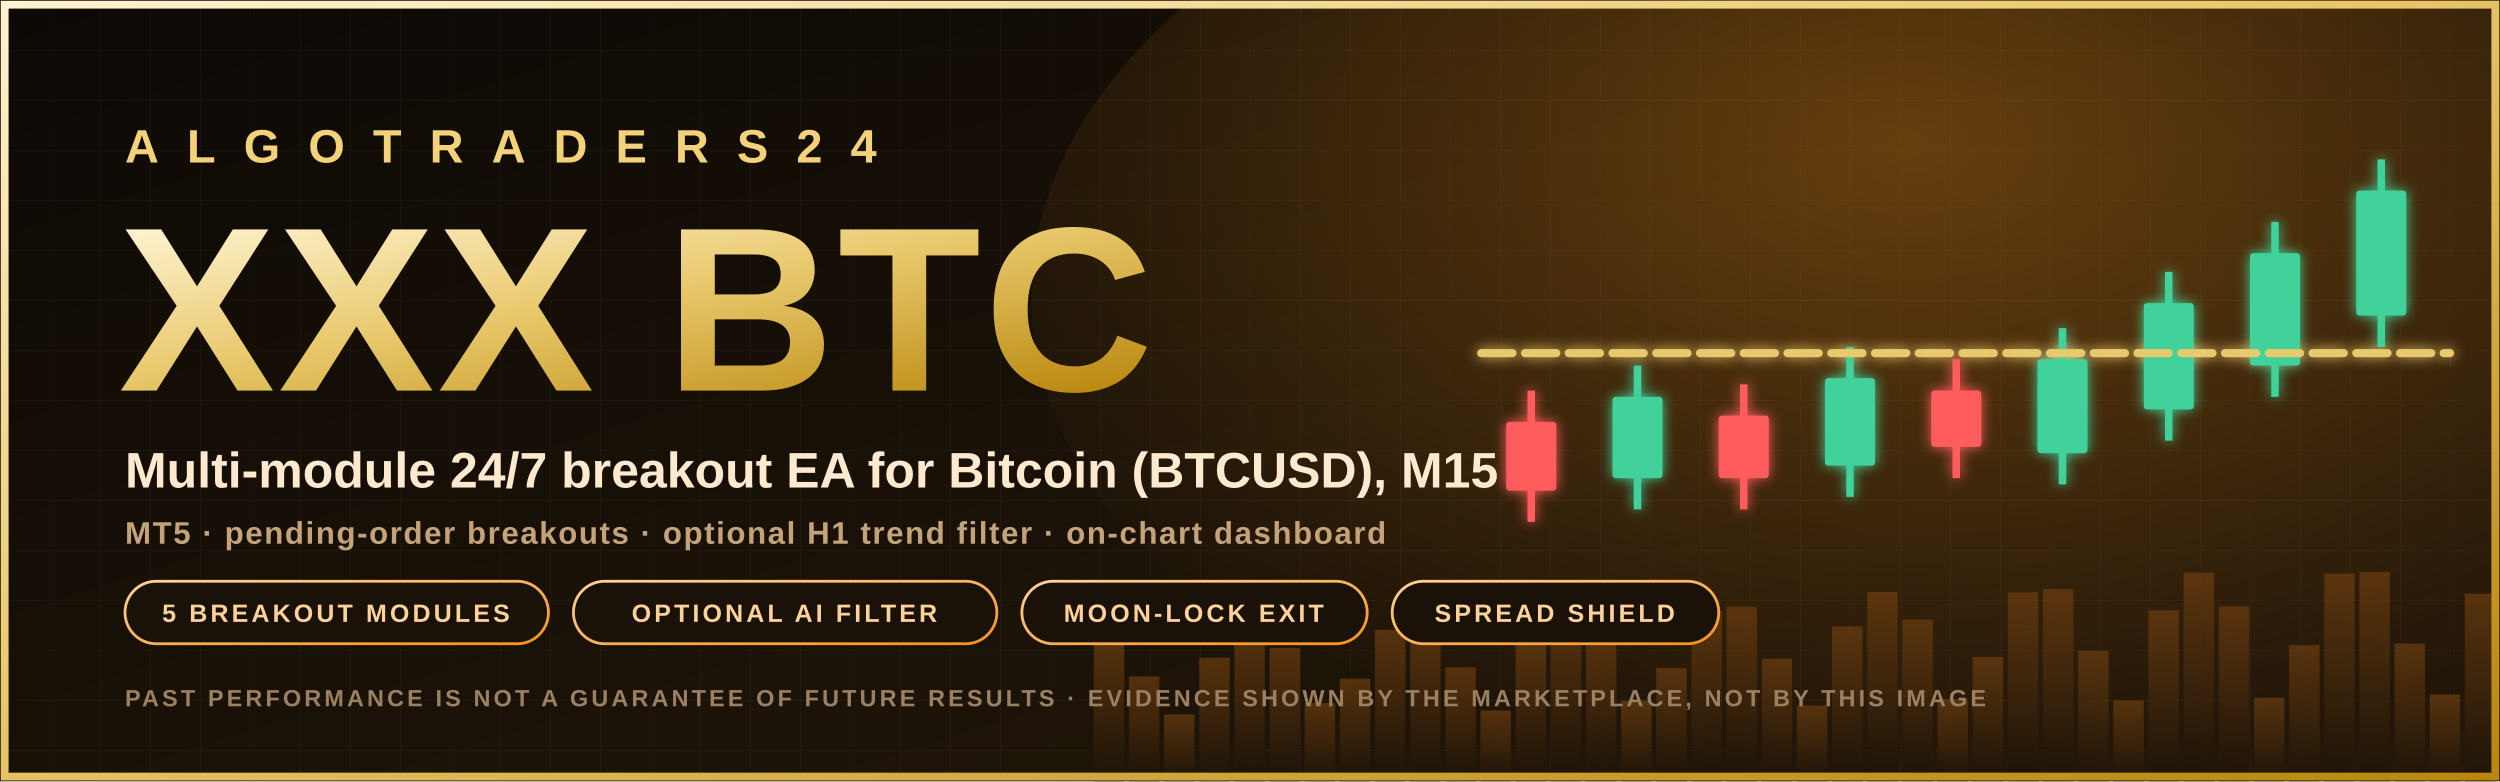
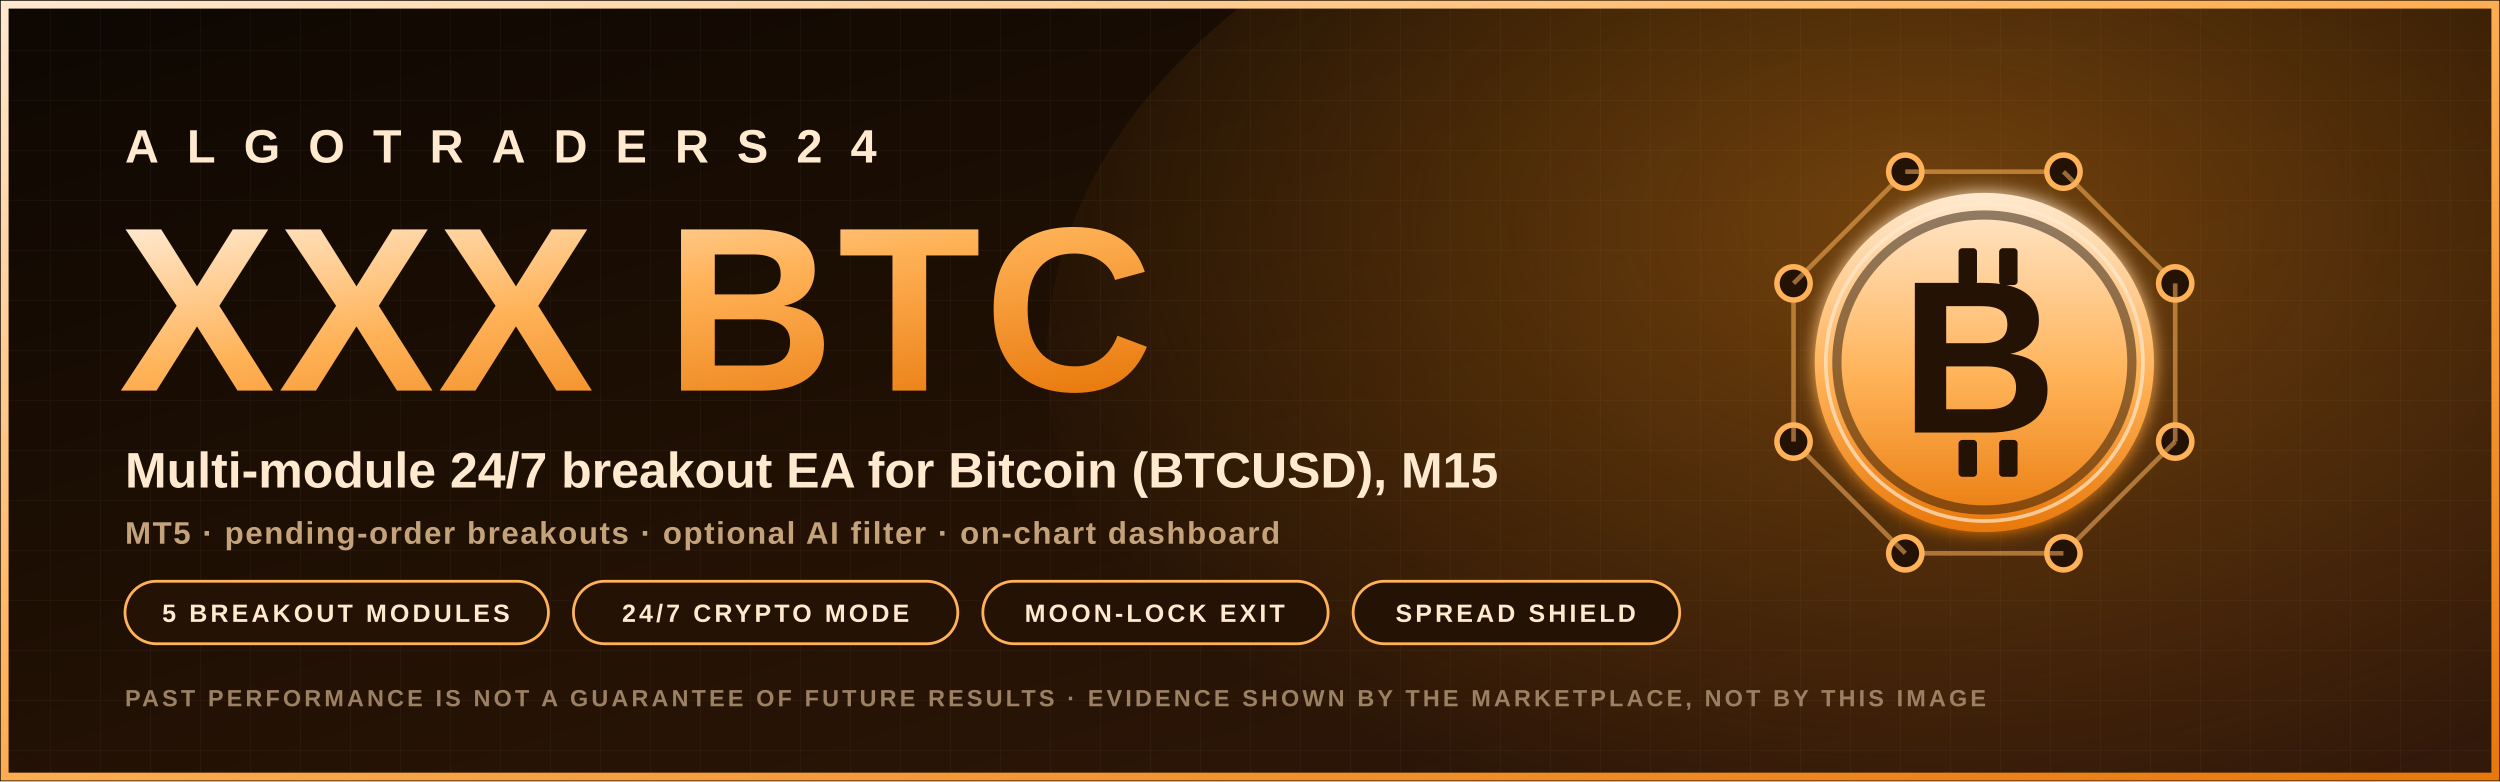
<svg xmlns="http://www.w3.org/2000/svg" viewBox="0 0 1600 500">
  <defs>
    <linearGradient id="bg" x1="0%" y1="0%" x2="100%" y2="100%">
-       <stop offset="0%" stop-color="#0d0905" />
-       <stop offset="55%" stop-color="#1a1208" />
-       <stop offset="100%" stop-color="#241709" />
+       <stop offset="0%" stop-color="#0d0702" />
+       <stop offset="55%" stop-color="#241204" />
+       <stop offset="100%" stop-color="#33190a" />
    </linearGradient>
-     <linearGradient id="gold" x1="0%" y1="0%" x2="100%" y2="100%">
-       <stop offset="0%" stop-color="#fff3d1" />
-       <stop offset="45%" stop-color="#e9c96d" />
-       <stop offset="100%" stop-color="#b8860b" />
+     <linearGradient id="brand" x1="0%" y1="0%" x2="100%" y2="100%">
+       <stop offset="0%" stop-color="#ffe9cf" />
+       <stop offset="45%" stop-color="#ffb257" />
+       <stop offset="100%" stop-color="#e8780a" />
    </linearGradient>
-     <linearGradient id="blue" x1="0%" y1="0%" x2="100%" y2="100%">
-       <stop offset="0%" stop-color="#ffd29a" />
-       <stop offset="100%" stop-color="#f7931a" />
+     <linearGradient id="face" x1="0%" y1="0%" x2="0%" y2="100%">
+       <stop offset="0%" stop-color="#ffe9cf" />
+       <stop offset="55%" stop-color="#ffb257" />
+       <stop offset="100%" stop-color="#e8780a" />
    </linearGradient>
-     <linearGradient id="sky" x1="0%" y1="0%" x2="0%" y2="100%">
-       <stop offset="0%" stop-color="#6b3d0f" stop-opacity="0.9" />
-       <stop offset="100%" stop-color="#1a1208" stop-opacity="0.95" />
+     <linearGradient id="side" x1="0%" y1="0%" x2="100%" y2="0%">
+       <stop offset="0%" stop-color="#e8780a" />
+       <stop offset="100%" stop-color="#ffb257" stop-opacity="0.6" />
    </linearGradient>
-     <radialGradient id="halo" cx="50%" cy="35%" r="60%">
-       <stop offset="0%" stop-color="#f7931a" stop-opacity="0.35" />
+     <radialGradient id="halo" cx="50%" cy="38%" r="55%">
+       <stop offset="0%" stop-color="#f7931a" stop-opacity="0.38" />
      <stop offset="100%" stop-color="#f7931a" stop-opacity="0" />
    </radialGradient>
    <pattern id="grid" width="32" height="32" patternUnits="userSpaceOnUse">
      <path d="M32 0H0V32" fill="none" stroke="#ffffff" stroke-opacity="0.04" stroke-width="1" />
    </pattern>
    <filter id="glow" x="-40%" y="-40%" width="180%" height="180%">
-       <feGaussianBlur stdDeviation="4" result="b" />
+       <feGaussianBlur stdDeviation="5" result="b" />
      <feMerge>
        <feMergeNode in="b" />
        <feMergeNode in="SourceGraphic" />
      </feMerge>
    </filter>
  </defs>
-   <clipPath id="clipb">
-     <rect x="0" y="0" width="1600" height="500" />
-   </clipPath>
  <rect width="1600" height="500" fill="url(#bg)" />
-   <g clip-path="url(#clipb)">
-     <rect width="1600" height="500" fill="url(#grid)" />
-     <ellipse cx="1220" cy="190" rx="560" ry="330" fill="url(#halo)" />
-     <rect x="700.0" y="411.3" width="19.5" height="88.7" fill="url(#sky)" fill-opacity="0.8" />
-     <rect x="722.5" y="433.0" width="19.5" height="67.0" fill="url(#sky)" fill-opacity="0.8" />
-     <rect x="745.0" y="457.3" width="19.5" height="42.7" fill="url(#sky)" fill-opacity="0.8" />
-     <rect x="767.5" y="420.9" width="19.5" height="79.1" fill="url(#sky)" fill-opacity="0.8" />
-     <rect x="790.0" y="403.6" width="19.5" height="96.4" fill="url(#sky)" fill-opacity="0.8" />
-     <rect x="812.5" y="414.6" width="19.5" height="85.4" fill="url(#sky)" fill-opacity="0.8" />
-     <rect x="835.0" y="449.9" width="19.5" height="50.1" fill="url(#sky)" fill-opacity="0.8" />
-     <rect x="857.5" y="434.4" width="19.5" height="65.6" fill="url(#sky)" fill-opacity="0.8" />
-     <rect x="880.0" y="403.1" width="19.5" height="96.9" fill="url(#sky)" fill-opacity="0.8" />
-     <rect x="902.5" y="399.7" width="19.5" height="100.3" fill="url(#sky)" fill-opacity="0.8" />
-     <rect x="925.0" y="427.1" width="19.5" height="72.9" fill="url(#sky)" fill-opacity="0.8" />
-     <rect x="947.5" y="454.7" width="19.5" height="45.3" fill="url(#sky)" fill-opacity="0.8" />
-     <rect x="970.0" y="411.1" width="19.5" height="88.9" fill="url(#sky)" fill-opacity="0.8" />
-     <rect x="992.5" y="391.2" width="19.5" height="108.8" fill="url(#sky)" fill-opacity="0.8" />
-     <rect x="1015.0" y="405.5" width="19.5" height="94.5" fill="url(#sky)" fill-opacity="0.8" />
-     <rect x="1037.5" y="448.4" width="19.5" height="51.6" fill="url(#sky)" fill-opacity="0.8" />
-     <rect x="1060.0" y="427.6" width="19.5" height="72.4" fill="url(#sky)" fill-opacity="0.8" />
-     <rect x="1082.5" y="391.2" width="19.5" height="108.8" fill="url(#sky)" fill-opacity="0.8" />
-     <rect x="1105.0" y="388.3" width="19.5" height="111.7" fill="url(#sky)" fill-opacity="0.8" />
-     <rect x="1127.5" y="421.6" width="19.5" height="78.4" fill="url(#sky)" fill-opacity="0.8" />
-     <rect x="1150.0" y="451.6" width="19.5" height="48.4" fill="url(#sky)" fill-opacity="0.8" />
-     <rect x="1172.5" y="401.0" width="19.5" height="99.0" fill="url(#sky)" fill-opacity="0.8" />
-     <rect x="1195.0" y="378.8" width="19.5" height="121.2" fill="url(#sky)" fill-opacity="0.8" />
-     <rect x="1217.5" y="396.6" width="19.5" height="103.4" fill="url(#sky)" fill-opacity="0.8" />
-     <rect x="1240.0" y="447.3" width="19.5" height="52.7" fill="url(#sky)" fill-opacity="0.8" />
-     <rect x="1262.5" y="420.5" width="19.5" height="79.5" fill="url(#sky)" fill-opacity="0.8" />
-     <rect x="1285.0" y="379.1" width="19.5" height="120.9" fill="url(#sky)" fill-opacity="0.8" />
-     <rect x="1307.5" y="377.1" width="19.5" height="122.9" fill="url(#sky)" fill-opacity="0.8" />
-     <rect x="1330.0" y="416.5" width="19.5" height="83.5" fill="url(#sky)" fill-opacity="0.8" />
-     <rect x="1352.5" y="448.2" width="19.5" height="51.8" fill="url(#sky)" fill-opacity="0.8" />
-     <rect x="1375.0" y="390.6" width="19.5" height="109.4" fill="url(#sky)" fill-opacity="0.8" />
-     <rect x="1397.5" y="366.4" width="19.5" height="133.6" fill="url(#sky)" fill-opacity="0.8" />
-     <rect x="1420.0" y="388.1" width="19.5" height="111.9" fill="url(#sky)" fill-opacity="0.8" />
-     <rect x="1442.5" y="446.6" width="19.5" height="53.4" fill="url(#sky)" fill-opacity="0.8" />
-     <rect x="1465.0" y="412.9" width="19.5" height="87.1" fill="url(#sky)" fill-opacity="0.8" />
-     <rect x="1487.5" y="367.0" width="19.5" height="133.0" fill="url(#sky)" fill-opacity="0.8" />
-     <rect x="1510.0" y="366.0" width="19.5" height="134.0" fill="url(#sky)" fill-opacity="0.8" />
-     <rect x="1532.5" y="411.8" width="19.5" height="88.2" fill="url(#sky)" fill-opacity="0.8" />
-     <rect x="1555.0" y="444.4" width="19.5" height="55.6" fill="url(#sky)" fill-opacity="0.8" />
-     <rect x="1577.5" y="380.0" width="19.5" height="120.0" fill="url(#sky)" fill-opacity="0.8" />
+   <rect width="1600" height="500" fill="url(#grid)" />
+   <ellipse cx="1230" cy="230" rx="560" ry="360" fill="url(#halo)" />
+   <rect x="3" y="3" width="1594" height="494" fill="none" stroke="url(#brand)" stroke-width="5" />
+   <g transform="translate(1270 232) scale(1.18)">
+     <circle cx="103.5" cy="42.9" r="9" fill="#241204" stroke="#ffb257" stroke-width="3" />
+     <line x1="103.5" y1="42.9" x2="42.9" y2="103.5" stroke="#ffb257" stroke-width="2.5" stroke-opacity="0.55" />
+     <circle cx="42.9" cy="103.5" r="9" fill="#241204" stroke="#ffb257" stroke-width="3" />
+     <line x1="42.9" y1="103.5" x2="-42.9" y2="103.5" stroke="#ffb257" stroke-width="2.5" stroke-opacity="0.55" />
+     <circle cx="-42.9" cy="103.5" r="9" fill="#241204" stroke="#ffb257" stroke-width="3" />
+     <line x1="-42.9" y1="103.5" x2="-103.5" y2="42.9" stroke="#ffb257" stroke-width="2.5" stroke-opacity="0.55" />
+     <circle cx="-103.5" cy="42.9" r="9" fill="#241204" stroke="#ffb257" stroke-width="3" />
+     <line x1="-103.5" y1="42.9" x2="-103.5" y2="-42.9" stroke="#ffb257" stroke-width="2.5" stroke-opacity="0.55" />
+     <circle cx="-103.5" cy="-42.9" r="9" fill="#241204" stroke="#ffb257" stroke-width="3" />
+     <line x1="-103.5" y1="-42.9" x2="-42.9" y2="-103.5" stroke="#ffb257" stroke-width="2.5" stroke-opacity="0.55" />
+     <circle cx="-42.9" cy="-103.5" r="9" fill="#241204" stroke="#ffb257" stroke-width="3" />
+     <line x1="-42.9" y1="-103.5" x2="42.9" y2="-103.5" stroke="#ffb257" stroke-width="2.5" stroke-opacity="0.55" />
+     <circle cx="42.9" cy="-103.5" r="9" fill="#241204" stroke="#ffb257" stroke-width="3" />
+     <line x1="42.9" y1="-103.5" x2="103.5" y2="-42.9" stroke="#ffb257" stroke-width="2.5" stroke-opacity="0.55" />
+     <circle cx="103.5" cy="-42.9" r="9" fill="#241204" stroke="#ffb257" stroke-width="3" />
+     <line x1="103.5" y1="-42.9" x2="103.5" y2="42.9" stroke="#ffb257" stroke-width="2.5" stroke-opacity="0.55" />
+     <circle cx="0" cy="0" r="92" fill="url(#face)" filter="url(#glow)" />
+     <circle cx="0" cy="0" r="80" fill="none" stroke="#241204" stroke-width="5" opacity="0.5" />
+     <circle cx="0" cy="0" r="86" fill="none" stroke="#ffe9cf" stroke-width="2" opacity="0.7" />
+     <g fill="#241204">
+       <rect x="-14" y="-62" width="10" height="20" rx="2" />
+       <rect x="8" y="-62" width="10" height="20" rx="2" />
+       <rect x="-14" y="42" width="10" height="20" rx="2" />
+       <rect x="8" y="42" width="10" height="20" rx="2" />
+     </g>
+     <text x="-3" y="38" text-anchor="middle" font-family="Arial Black, Arial, Helvetica, sans-serif" font-size="118" font-weight="900" fill="#241204">B</text>
  </g>
-   <rect x="3" y="3" width="1594" height="494" fill="none" stroke="url(#gold)" stroke-width="5" />
-   <g filter="url(#glow)">
-     <line x1="980.0" y1="250.0" x2="980.0" y2="334.0" stroke="#ff5d5d" stroke-width="4.8" />
-     <rect x="964.0" y="270.0" width="32.0" height="44.0" rx="2" fill="#ff5d5d" />
-     <line x1="1048.0" y1="234.0" x2="1048.0" y2="326.0" stroke="#3fd29a" stroke-width="4.8" />
-     <rect x="1032.0" y="254.0" width="32.0" height="52.0" rx="2" fill="#3fd29a" />
-     <line x1="1116.0" y1="246.0" x2="1116.0" y2="326.0" stroke="#ff5d5d" stroke-width="4.8" />
-     <rect x="1100.0" y="266.0" width="32.0" height="40.0" rx="2" fill="#ff5d5d" />
-     <line x1="1184.0" y1="222.0" x2="1184.0" y2="318.0" stroke="#3fd29a" stroke-width="4.8" />
-     <rect x="1168.0" y="242.0" width="32.0" height="56.0" rx="2" fill="#3fd29a" />
-     <line x1="1252.0" y1="230.0" x2="1252.0" y2="306.0" stroke="#ff5d5d" stroke-width="4.8" />
-     <rect x="1236.0" y="250.0" width="32.0" height="36.0" rx="2" fill="#ff5d5d" />
-     <line x1="1320.0" y1="210.0" x2="1320.0" y2="310.0" stroke="#3fd29a" stroke-width="4.8" />
-     <rect x="1304.0" y="230.0" width="32.0" height="60.0" rx="2" fill="#3fd29a" />
-     <line x1="1388.0" y1="174.0" x2="1388.0" y2="282.0" stroke="#3fd29a" stroke-width="4.8" />
-     <rect x="1372.0" y="194.0" width="32.0" height="68.0" rx="2" fill="#3fd29a" />
-     <line x1="1456.0" y1="142.0" x2="1456.0" y2="254.0" stroke="#3fd29a" stroke-width="4.8" />
-     <rect x="1440.0" y="162.0" width="32.0" height="72.0" rx="2" fill="#3fd29a" />
-     <line x1="1524.0" y1="102.0" x2="1524.0" y2="222.0" stroke="#3fd29a" stroke-width="4.8" />
-     <rect x="1508.0" y="122.0" width="32.0" height="80.0" rx="2" fill="#3fd29a" />
-     <line x1="948.0" y1="226.0" x2="1568.0" y2="226.0" stroke="#e9c96d" stroke-width="5.2" stroke-dasharray="20 8" stroke-linecap="round" />
-   </g>
-   <text x="80" y="104" font-family="Arial, Helvetica, sans-serif" font-size="30" font-weight="800" letter-spacing="18" fill="#f3d27a">ALGOTRADERS24</text>
-   <text x="76" y="250" font-family="Arial, Helvetica, sans-serif" font-size="150" font-weight="900" fill="url(#gold)" letter-spacing="2">XXX BTC</text>
+   <text x="80" y="104" font-family="Arial, Helvetica, sans-serif" font-size="30" font-weight="800" letter-spacing="18" fill="#ffe9cf">ALGOTRADERS24</text>
+   <text x="76" y="250" font-family="Arial, Helvetica, sans-serif" font-size="150" font-weight="900" fill="url(#brand)" letter-spacing="2">XXX BTC</text>
  <text x="80" y="312" font-family="Arial, Helvetica, sans-serif" font-size="32" font-weight="700" fill="#ffe9cf">Multi-module 24/7 breakout EA for Bitcoin (BTCUSD), M15</text>
-   <text x="80" y="348" font-family="Arial, Helvetica, sans-serif" font-size="20" font-weight="600" letter-spacing="1" fill="#c4a27a">MT5  ·  pending-order breakouts  ·  optional H1 trend filter  ·  on-chart dashboard</text>
-   <rect x="80" y="372" width="271" height="40" rx="20" fill="#1a1208" stroke="url(#blue)" stroke-width="1.8" />
-   <text x="215" y="398" text-anchor="middle" font-family="Arial, Helvetica, sans-serif" font-size="16" font-weight="800" letter-spacing="2" fill="#ffd29a">5 BREAKOUT MODULES</text>
-   <rect x="367" y="372" width="271" height="40" rx="20" fill="#1a1208" stroke="url(#blue)" stroke-width="1.8" />
-   <text x="502" y="398" text-anchor="middle" font-family="Arial, Helvetica, sans-serif" font-size="16" font-weight="800" letter-spacing="2" fill="#ffd29a">OPTIONAL AI FILTER</text>
-   <rect x="654" y="372" width="221" height="40" rx="20" fill="#1a1208" stroke="url(#blue)" stroke-width="1.8" />
-   <text x="764" y="398" text-anchor="middle" font-family="Arial, Helvetica, sans-serif" font-size="16" font-weight="800" letter-spacing="2" fill="#ffd29a">MOON-LOCK EXIT</text>
-   <rect x="891" y="372" width="209" height="40" rx="20" fill="#1a1208" stroke="url(#blue)" stroke-width="1.8" />
-   <text x="995" y="398" text-anchor="middle" font-family="Arial, Helvetica, sans-serif" font-size="16" font-weight="800" letter-spacing="2" fill="#ffd29a">SPREAD SHIELD</text>
+   <text x="80" y="348" font-family="Arial, Helvetica, sans-serif" font-size="20" font-weight="600" letter-spacing="1" fill="#c4a27a">MT5  ·  pending-order breakouts  ·  optional AI filter  ·  on-chart dashboard</text>
+   <rect x="80" y="372" width="271" height="40" rx="20" fill="#241204" stroke="#ffb257" stroke-width="1.8" />
+   <text x="215" y="398" text-anchor="middle" font-family="Arial, Helvetica, sans-serif" font-size="16" font-weight="800" letter-spacing="2" fill="#ffe9cf">5 BREAKOUT MODULES</text>
+   <rect x="367" y="372" width="246" height="40" rx="20" fill="#241204" stroke="#ffb257" stroke-width="1.8" />
+   <text x="490" y="398" text-anchor="middle" font-family="Arial, Helvetica, sans-serif" font-size="16" font-weight="800" letter-spacing="2" fill="#ffe9cf">24/7 CRYPTO MODE</text>
+   <rect x="629" y="372" width="221" height="40" rx="20" fill="#241204" stroke="#ffb257" stroke-width="1.8" />
+   <text x="739" y="398" text-anchor="middle" font-family="Arial, Helvetica, sans-serif" font-size="16" font-weight="800" letter-spacing="2" fill="#ffe9cf">MOON-LOCK EXIT</text>
+   <rect x="866" y="372" width="209" height="40" rx="20" fill="#241204" stroke="#ffb257" stroke-width="1.8" />
+   <text x="970" y="398" text-anchor="middle" font-family="Arial, Helvetica, sans-serif" font-size="16" font-weight="800" letter-spacing="2" fill="#ffe9cf">SPREAD SHIELD</text>
  <text x="80" y="452" font-family="Arial, Helvetica, sans-serif" font-size="15" font-weight="600" letter-spacing="2" fill="#9c8062">PAST PERFORMANCE IS NOT A GUARANTEE OF FUTURE RESULTS  ·  EVIDENCE SHOWN BY THE MARKETPLACE, NOT BY THIS IMAGE</text>
</svg>
